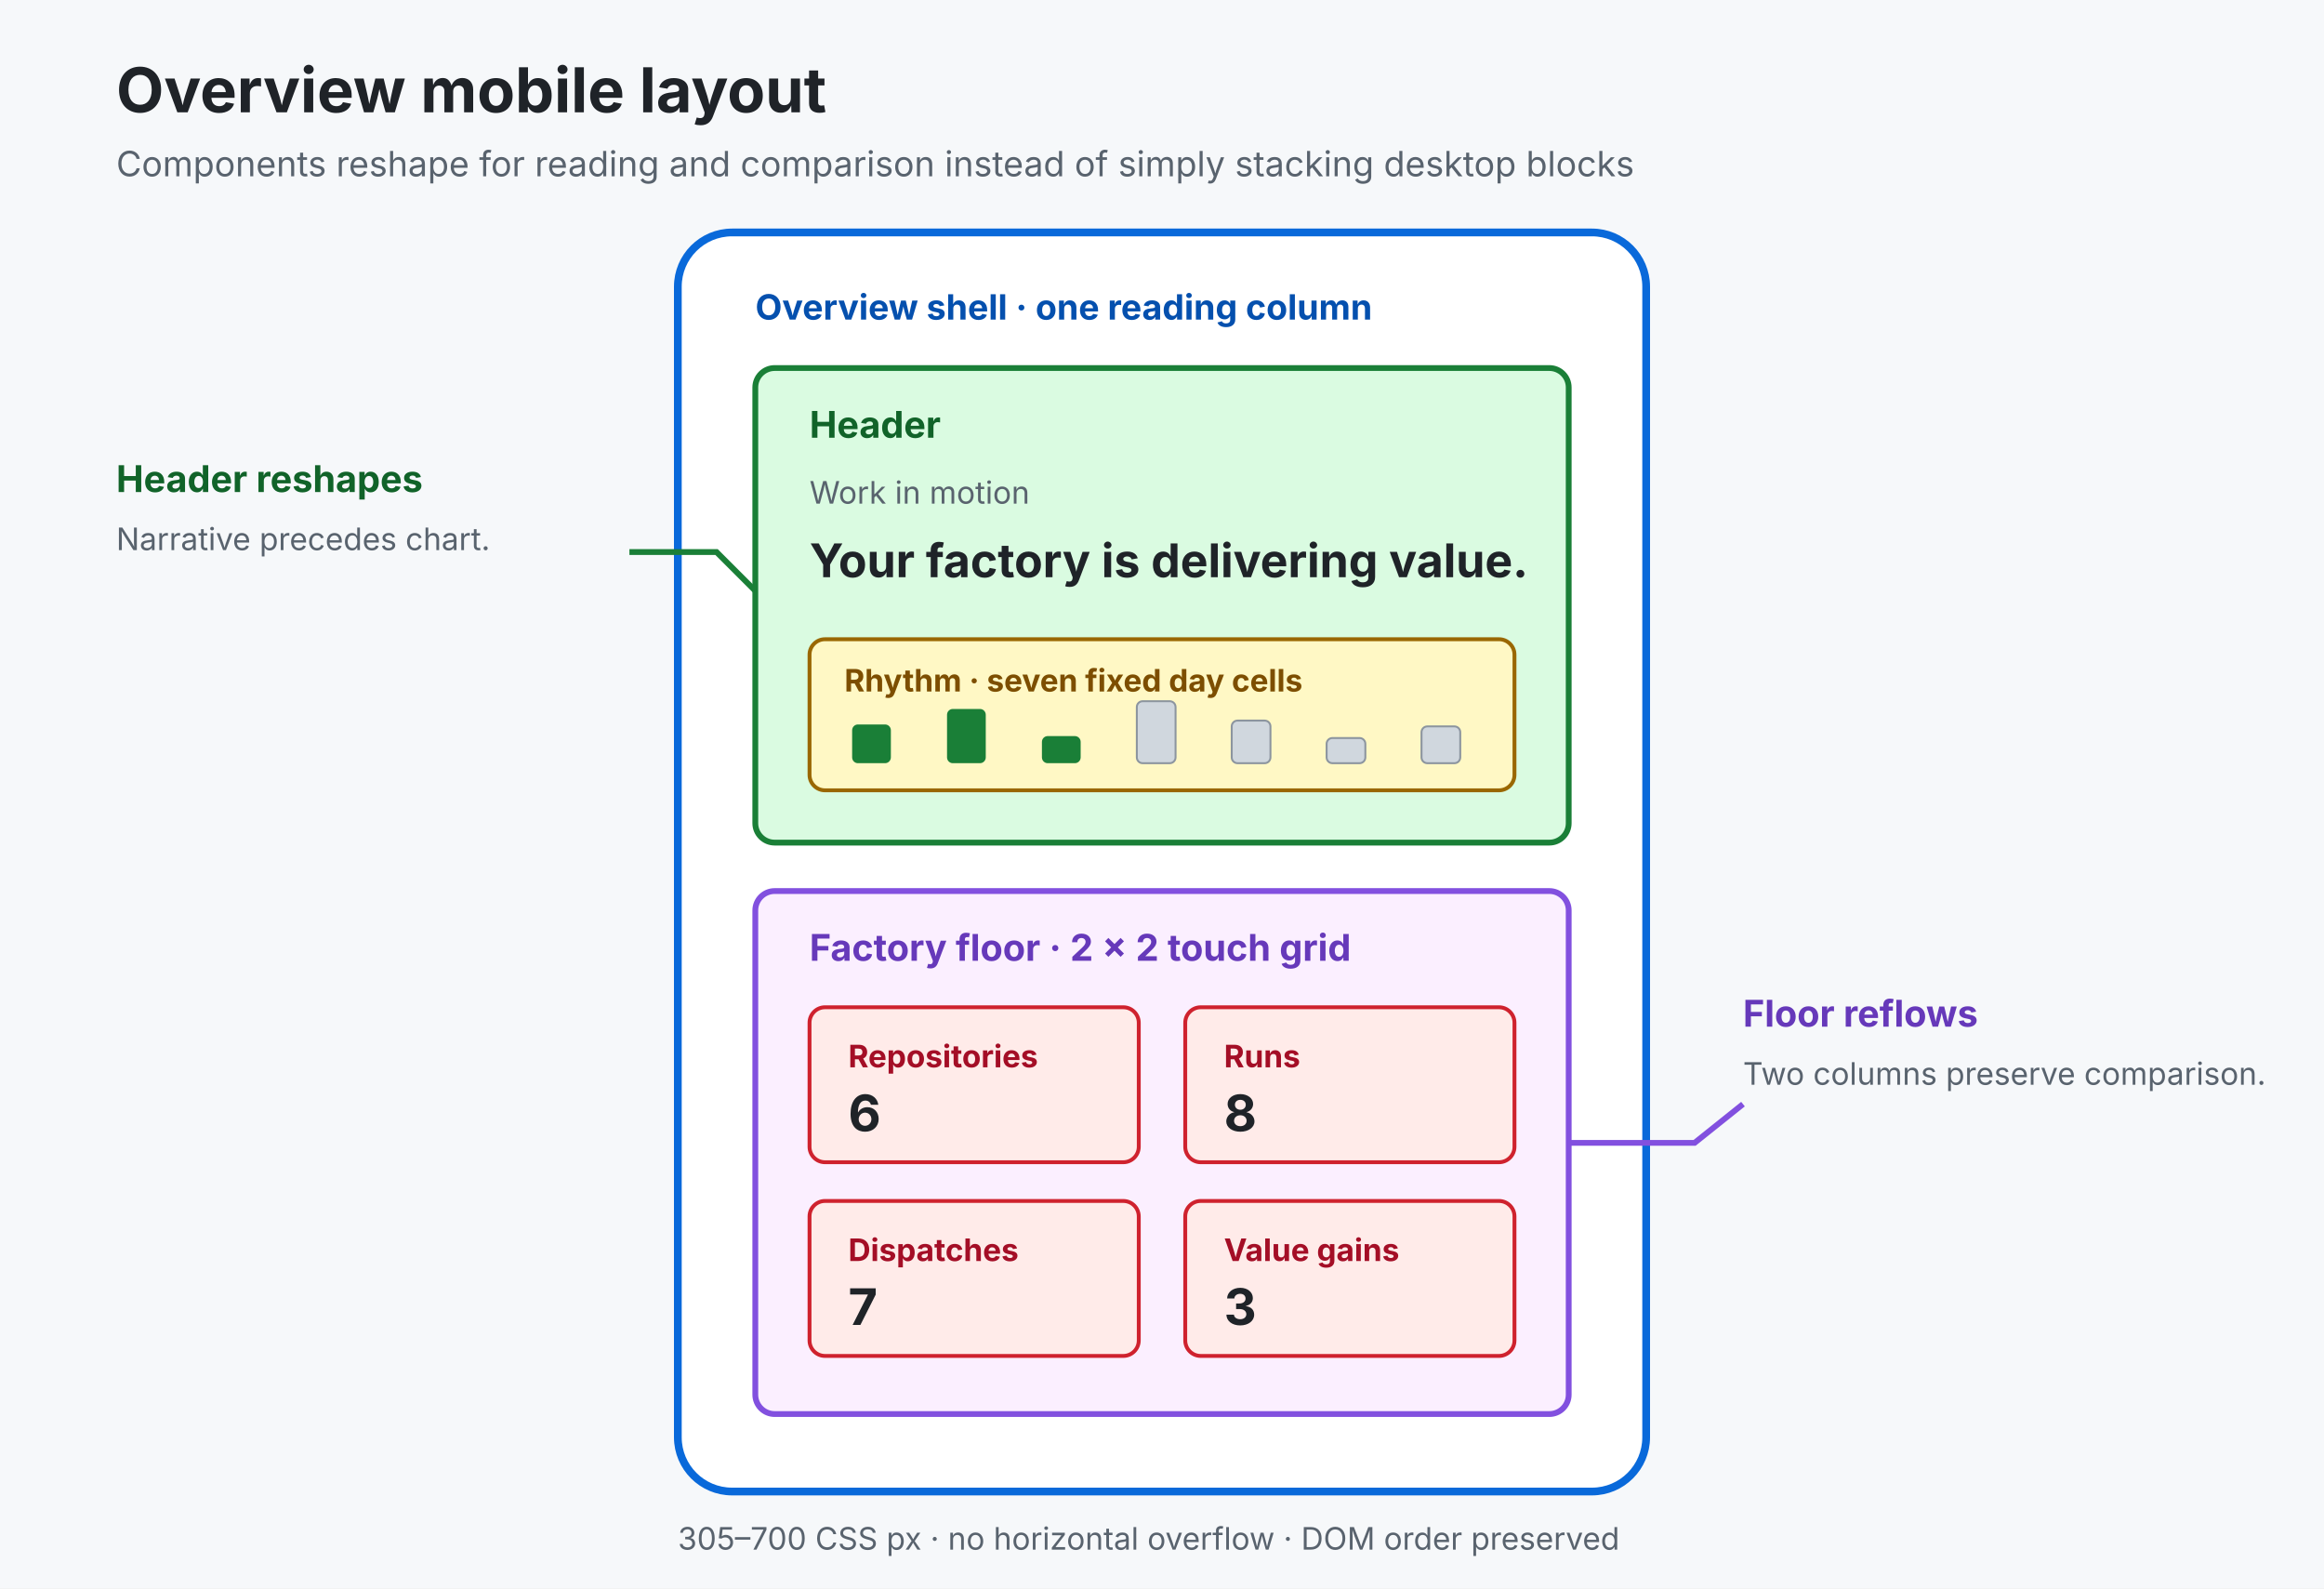
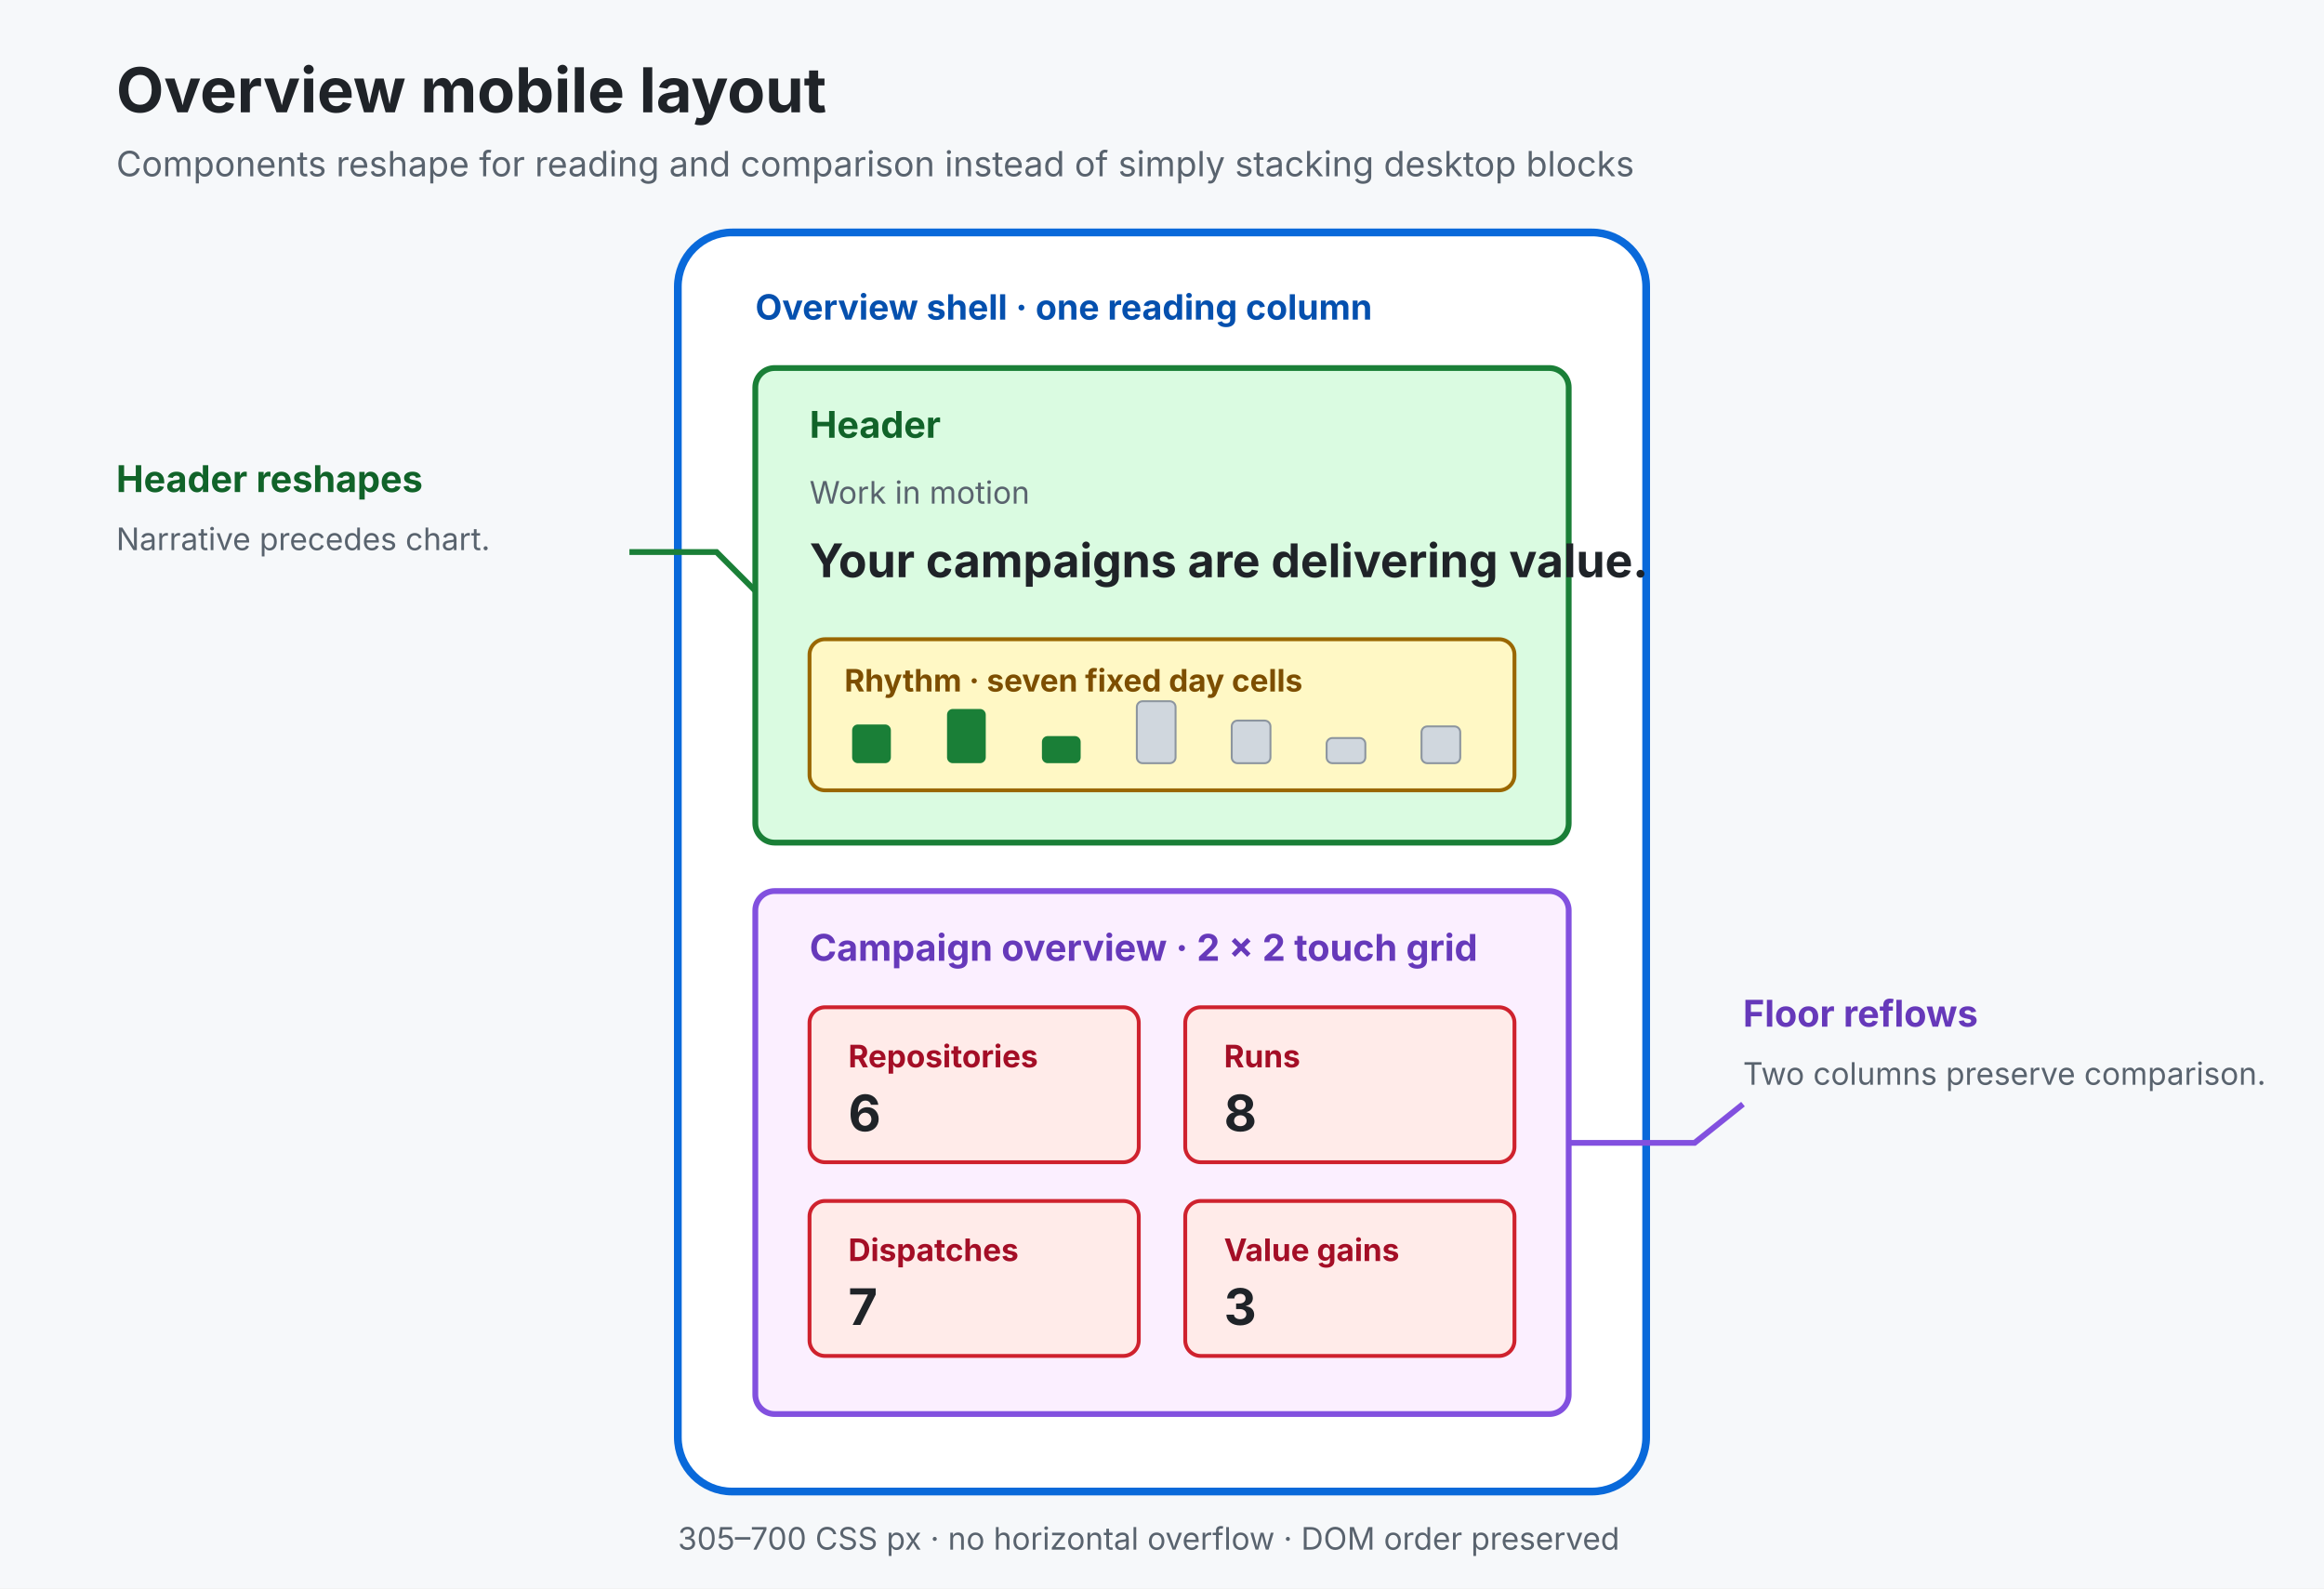
<svg xmlns="http://www.w3.org/2000/svg" width="1200" height="820" viewBox="0 0 1200 820" role="img" aria-labelledby="title description" data-visual-kind="diagram" data-visual-id="dashboard-overview-mobile">
  <rect width="1200" height="820" fill="#f6f8fa" />
  <text x="60" y="58" fill="#1f2328" font-family="-apple-system, BlinkMacSystemFont, Segoe UI, sans-serif" font-size="32" font-weight="700">Overview mobile layout</text>
  <text x="60" y="91" fill="#59636e" font-family="-apple-system, BlinkMacSystemFont, Segoe UI, sans-serif" font-size="18">Components reshape for reading and comparison instead of simply stacking desktop blocks</text>
  <g data-node="mobile-shell">
    <rect x="350" y="120" width="500" height="650" rx="28" fill="#ffffff" stroke="#0969da" stroke-width="4" />
    <text x="390" y="165" fill="#0550ae" font-family="-apple-system, BlinkMacSystemFont, Segoe UI, sans-serif" font-size="18" font-weight="700">Overview shell · one reading column</text>
  </g>
  <g data-node="mobile-header">
    <rect x="390" y="190" width="420" height="245" rx="10" fill="#dafbe1" stroke="#1a7f37" stroke-width="3" />
    <text x="418" y="226" fill="#116329" font-family="-apple-system, BlinkMacSystemFont, Segoe UI, sans-serif" font-size="19" font-weight="700">Header</text>
    <text x="418" y="260" fill="#59636e" font-family="-apple-system, BlinkMacSystemFont, Segoe UI, sans-serif" font-size="16">Work in motion</text>
-     <text x="418" y="298" fill="#1f2328" font-family="-apple-system, BlinkMacSystemFont, Segoe UI, sans-serif" font-size="24" font-weight="700">Your factory is delivering value.</text>
+     <text x="418" y="298" fill="#1f2328" font-family="-apple-system, BlinkMacSystemFont, Segoe UI, sans-serif" font-size="24" font-weight="700">Your campaigns are delivering value.</text>
  </g>
  <g data-node="mobile-rhythm">
    <rect x="418" y="330" width="364" height="78" rx="8" fill="#fff8c5" stroke="#9a6700" stroke-width="2" />
    <text x="436" y="357" fill="#7d4e00" font-family="-apple-system, BlinkMacSystemFont, Segoe UI, sans-serif" font-size="16" font-weight="700">Rhythm · seven fixed day cells</text>
    <g fill="#1a7f37">
      <rect x="440" y="374" width="20" height="20" rx="3" />
      <rect x="489" y="366" width="20" height="28" rx="3" />
      <rect x="538" y="380" width="20" height="14" rx="3" />
    </g>
    <g fill="#d0d7de" stroke="#8c959f">
      <rect x="587" y="362" width="20" height="32" rx="3" />
      <rect x="636" y="372" width="20" height="22" rx="3" />
      <rect x="685" y="381" width="20" height="13" rx="3" />
      <rect x="734" y="375" width="20" height="19" rx="3" />
    </g>
  </g>
  <g data-node="mobile-floor">
    <rect x="390" y="460" width="420" height="270" rx="10" fill="#fbefff" stroke="#8250df" stroke-width="3" />
-     <text x="418" y="496" fill="#6639ba" font-family="-apple-system, BlinkMacSystemFont, Segoe UI, sans-serif" font-size="19" font-weight="700">Factory floor · 2 × 2 touch grid</text>
+     <text x="418" y="496" fill="#6639ba" font-family="-apple-system, BlinkMacSystemFont, Segoe UI, sans-serif" font-size="19" font-weight="700">Campaign overview · 2 × 2 touch grid</text>
  </g>
  <g data-node="mobile-repositories-station">
    <rect x="418" y="520" width="170" height="80" rx="8" fill="#ffebe9" stroke="#cf222e" stroke-width="2" />
    <text x="438" y="551" fill="#a40e26" font-family="-apple-system, BlinkMacSystemFont, Segoe UI, sans-serif" font-size="16" font-weight="700">Repositories</text>
    <text x="438" y="584" fill="#1f2328" font-family="-apple-system, BlinkMacSystemFont, Segoe UI, sans-serif" font-size="26" font-weight="700">6</text>
  </g>
  <g data-node="mobile-runs-station">
    <rect x="612" y="520" width="170" height="80" rx="8" fill="#ffebe9" stroke="#cf222e" stroke-width="2" />
    <text x="632" y="551" fill="#a40e26" font-family="-apple-system, BlinkMacSystemFont, Segoe UI, sans-serif" font-size="16" font-weight="700">Runs</text>
    <text x="632" y="584" fill="#1f2328" font-family="-apple-system, BlinkMacSystemFont, Segoe UI, sans-serif" font-size="26" font-weight="700">8</text>
  </g>
  <g data-node="mobile-dispatch-station">
    <rect x="418" y="620" width="170" height="80" rx="8" fill="#ffebe9" stroke="#cf222e" stroke-width="2" />
    <text x="438" y="651" fill="#a40e26" font-family="-apple-system, BlinkMacSystemFont, Segoe UI, sans-serif" font-size="16" font-weight="700">Dispatches</text>
    <text x="438" y="684" fill="#1f2328" font-family="-apple-system, BlinkMacSystemFont, Segoe UI, sans-serif" font-size="26" font-weight="700">7</text>
  </g>
  <g data-node="mobile-value-station">
    <rect x="612" y="620" width="170" height="80" rx="8" fill="#ffebe9" stroke="#cf222e" stroke-width="2" />
    <text x="632" y="651" fill="#a40e26" font-family="-apple-system, BlinkMacSystemFont, Segoe UI, sans-serif" font-size="16" font-weight="700">Value gains</text>
    <text x="632" y="684" fill="#1f2328" font-family="-apple-system, BlinkMacSystemFont, Segoe UI, sans-serif" font-size="26" font-weight="700">3</text>
  </g>
  <g data-node="mobile-header-note">
    <path d="M 325 285 L 370 285 L 390 305" fill="none" stroke="#1a7f37" stroke-width="3" />
    <text x="60" y="254" fill="#116329" font-family="-apple-system, BlinkMacSystemFont, Segoe UI, sans-serif" font-size="19" font-weight="700">Header reshapes</text>
    <text x="60" y="284" fill="#59636e" font-family="-apple-system, BlinkMacSystemFont, Segoe UI, sans-serif" font-size="16">Narrative precedes chart.</text>
  </g>
  <g data-node="mobile-floor-note">
    <path d="M 810 590 L 875 590 L 900 570" fill="none" stroke="#8250df" stroke-width="3" />
    <text x="900" y="530" fill="#6639ba" font-family="-apple-system, BlinkMacSystemFont, Segoe UI, sans-serif" font-size="19" font-weight="700">Floor reflows</text>
    <text x="900" y="560" fill="#59636e" font-family="-apple-system, BlinkMacSystemFont, Segoe UI, sans-serif" font-size="16">Two columns preserve comparison.</text>
  </g>
  <text x="350" y="800" fill="#59636e" font-family="-apple-system, BlinkMacSystemFont, Segoe UI, sans-serif" font-size="16">305–700 CSS px · no horizontal overflow · DOM order preserved</text>
</svg>
